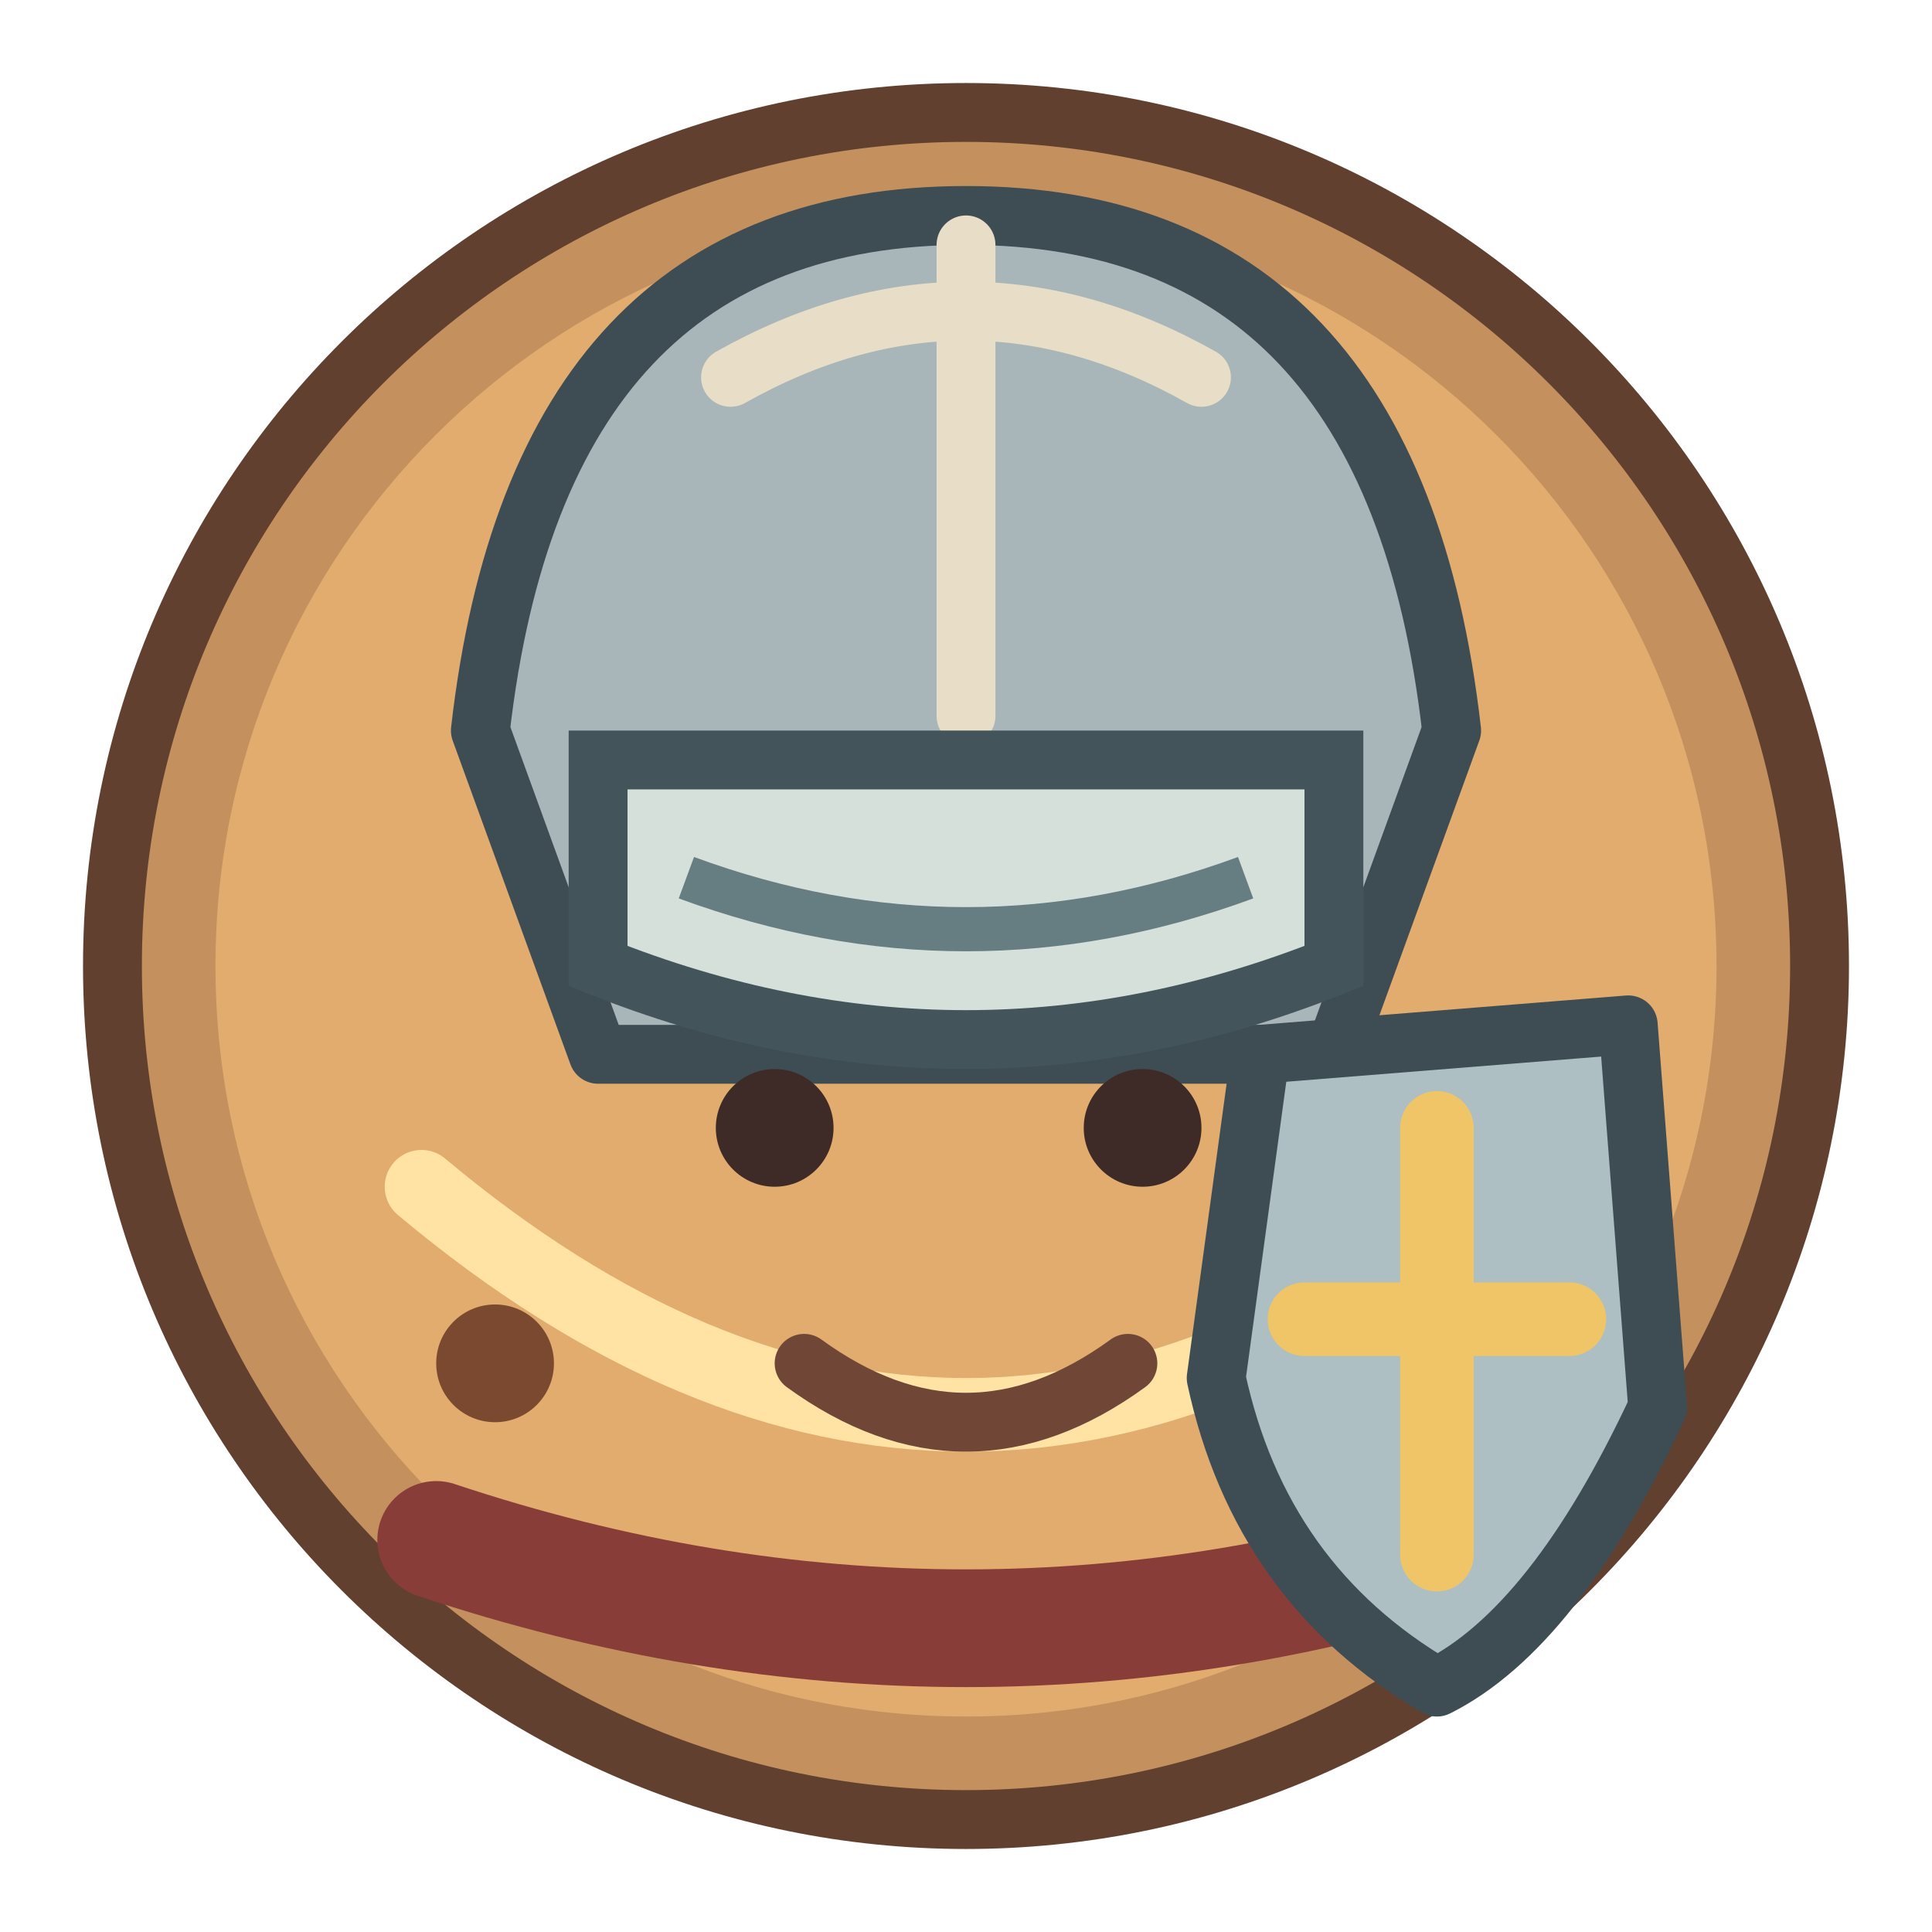
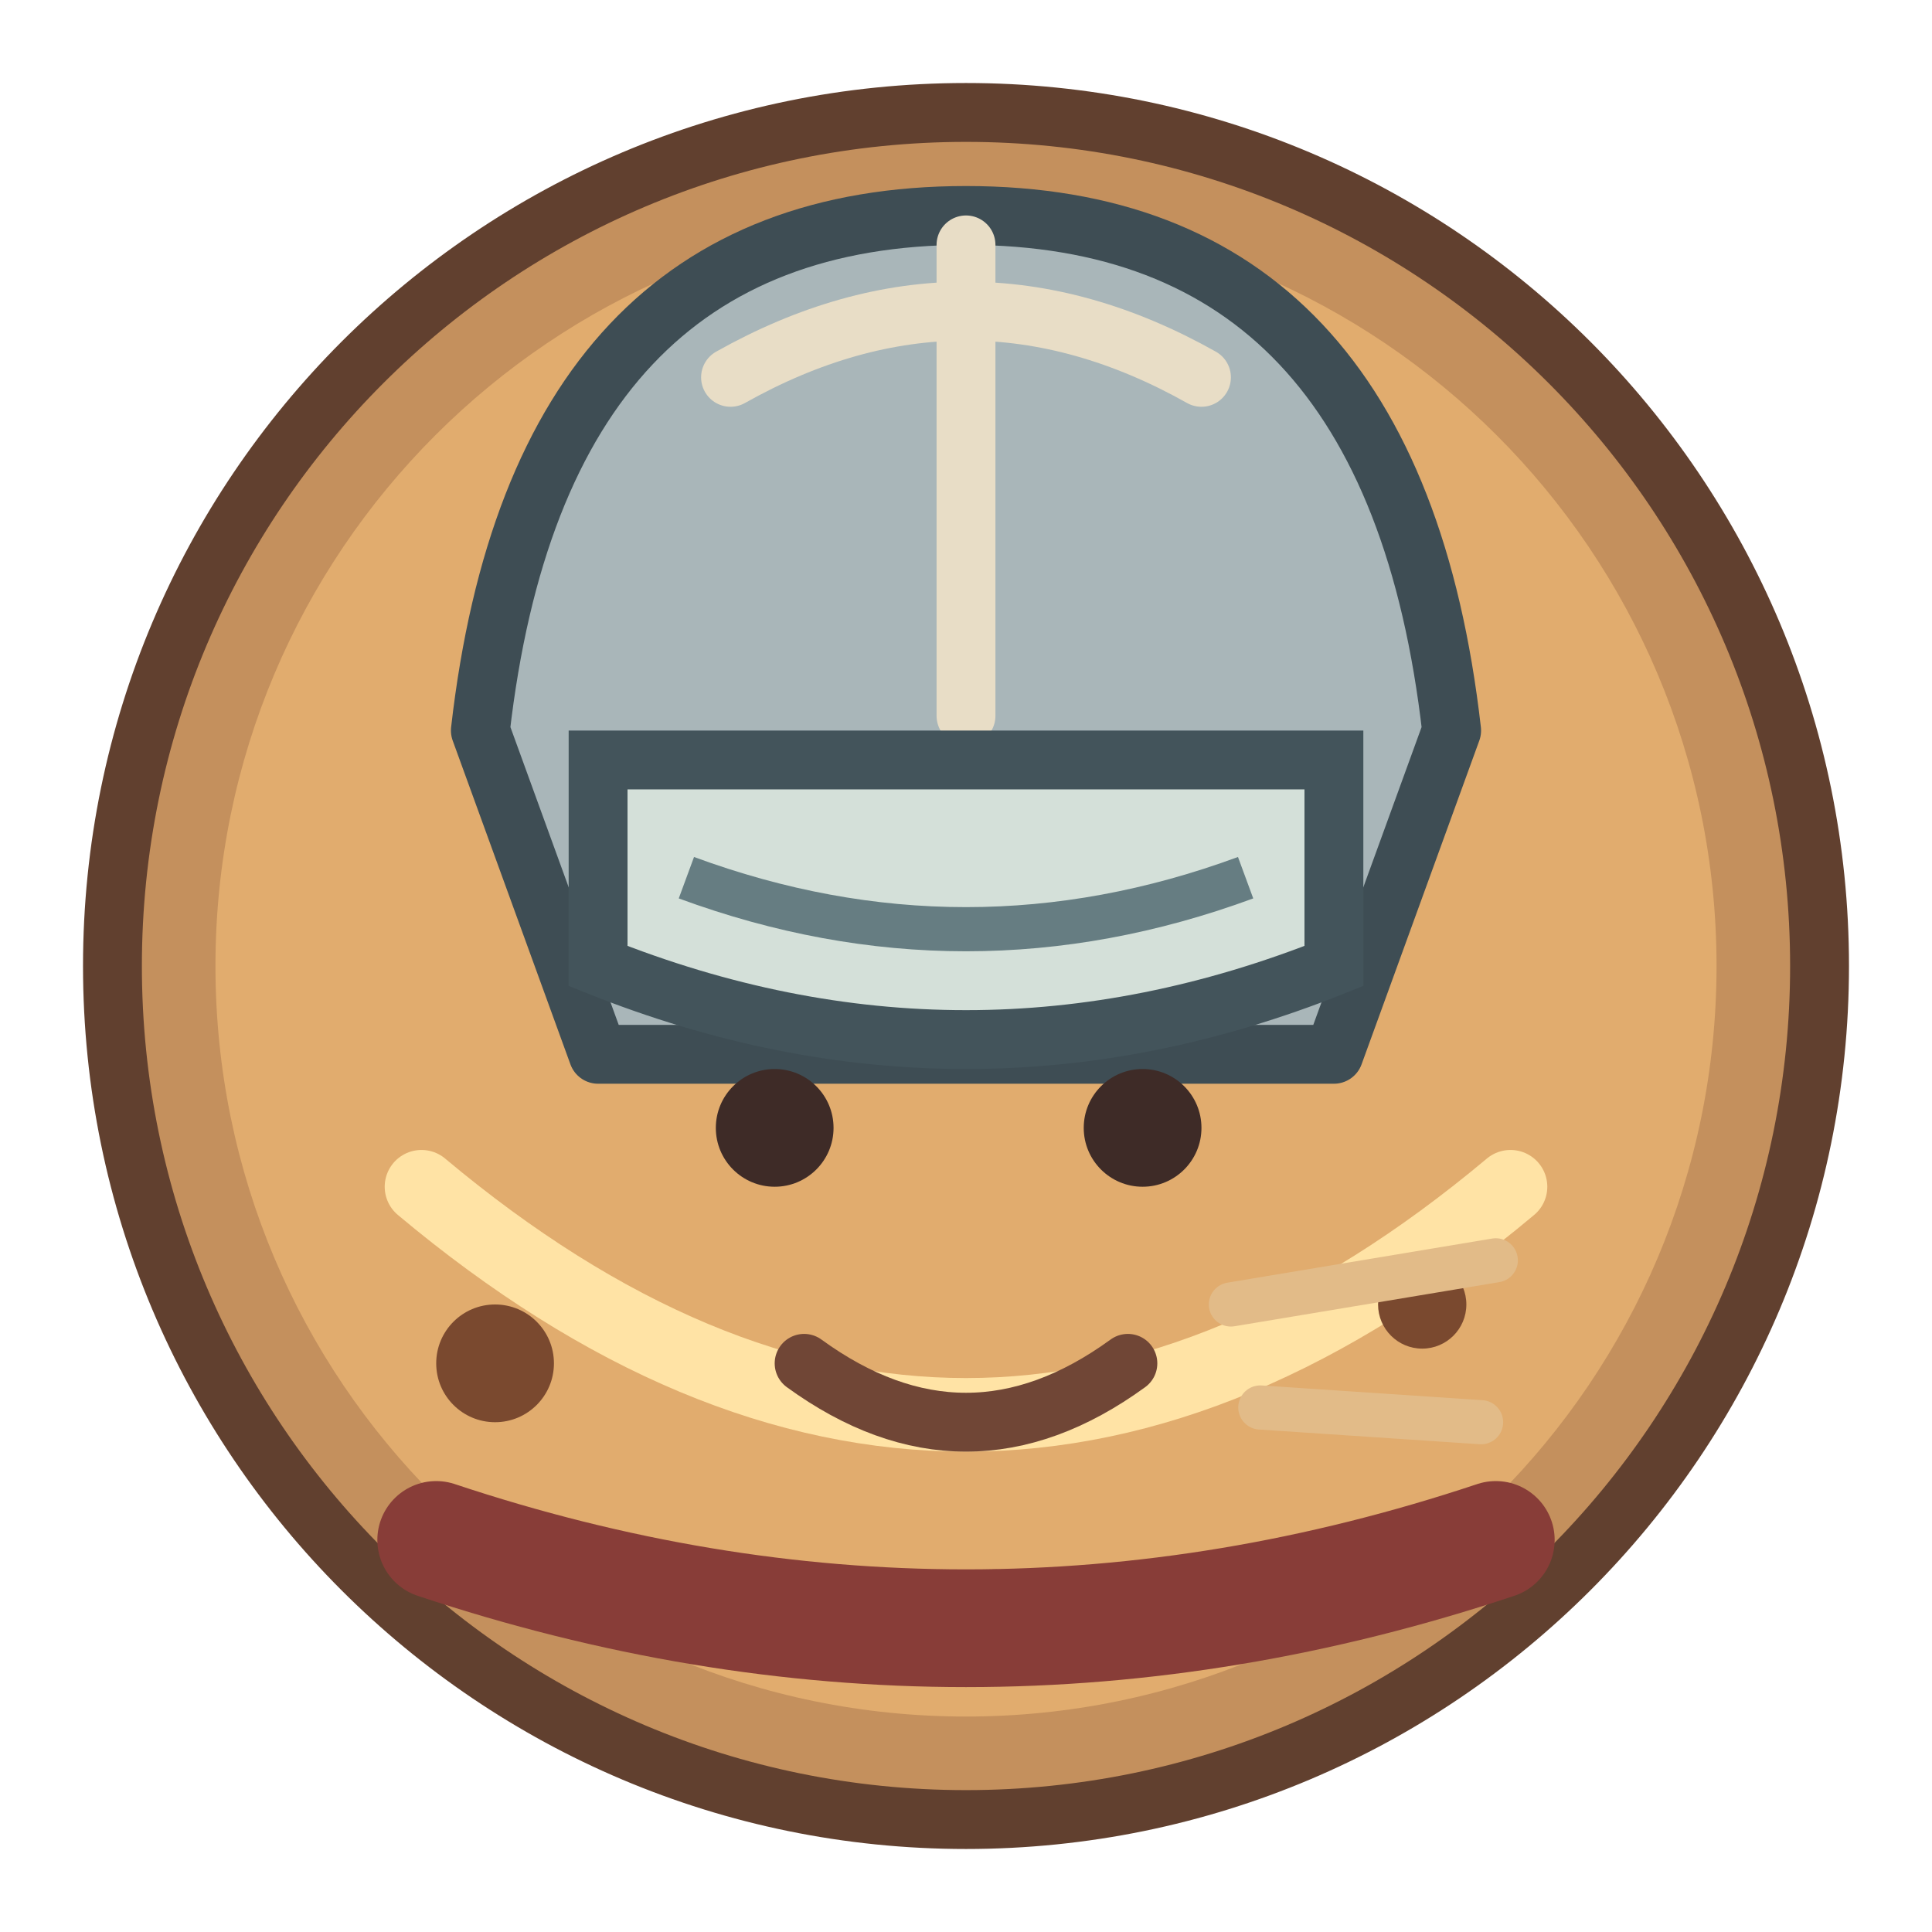
<svg xmlns="http://www.w3.org/2000/svg" viewBox="0 0 128 128">
  <g transform="translate(64 64) scale(.975) translate(-64 -64)">
    <circle cx="64" cy="64" r="58" fill="#c4905d" stroke="#61402f" stroke-width="4" />
    <circle cx="64" cy="64" r="51" fill="#e1ac6e" />
    <path d="M27 79Q64 110 101 79" fill="none" stroke="#ffe3a5" stroke-width="5" stroke-linecap="round" />
    <g fill="#7a492f">
      <circle cx="32" cy="91" r="4" />
      <circle cx="95" cy="87" r="3" />
      <circle cx="66" cy="108" r="3" />
    </g>
    <path d="M28 103Q64 115 100 103" fill="none" stroke="#883d38" stroke-width="8" stroke-linecap="round" />
    <path d="M31 48Q35 13 64 13Q93 13 97 48L89 70H39Z" fill="#a9b6b9" stroke="#3e4d54" stroke-width="4" stroke-linejoin="round" />
    <path d="M48 24Q64 15 80 24M64 15V47" fill="none" stroke="#e8ddc6" stroke-width="4" stroke-linecap="round" />
    <path d="M39 50H89V64Q64 74 39 64Z" fill="#d4e0d9" stroke="#43545b" stroke-width="4" />
    <path d="M45 58Q64 65 83 58" fill="none" stroke="#667d82" stroke-width="3" />
    <circle cx="51" cy="75" r="4" fill="#3e2b27" />
    <circle cx="76" cy="75" r="4" fill="#3e2b27" />
    <path d="M53 91Q64 99 75 91" fill="none" stroke="#704636" stroke-width="4" stroke-linecap="round" />
-     <path d="M84 70L109 68L111 94Q104 109 96 113Q84 106 81 92Z" fill="#adbfc2" stroke="#3e4d54" stroke-width="4" stroke-linejoin="round" />
-     <path d="M96 75V104M87 88H105" stroke="#efc567" stroke-width="5" stroke-linecap="round" />
+     <path d="M82 87L100 84M84 94L99 95" fill="none" stroke="#e2bb88" stroke-width="3" stroke-linecap="round" />
  </g>
</svg>
